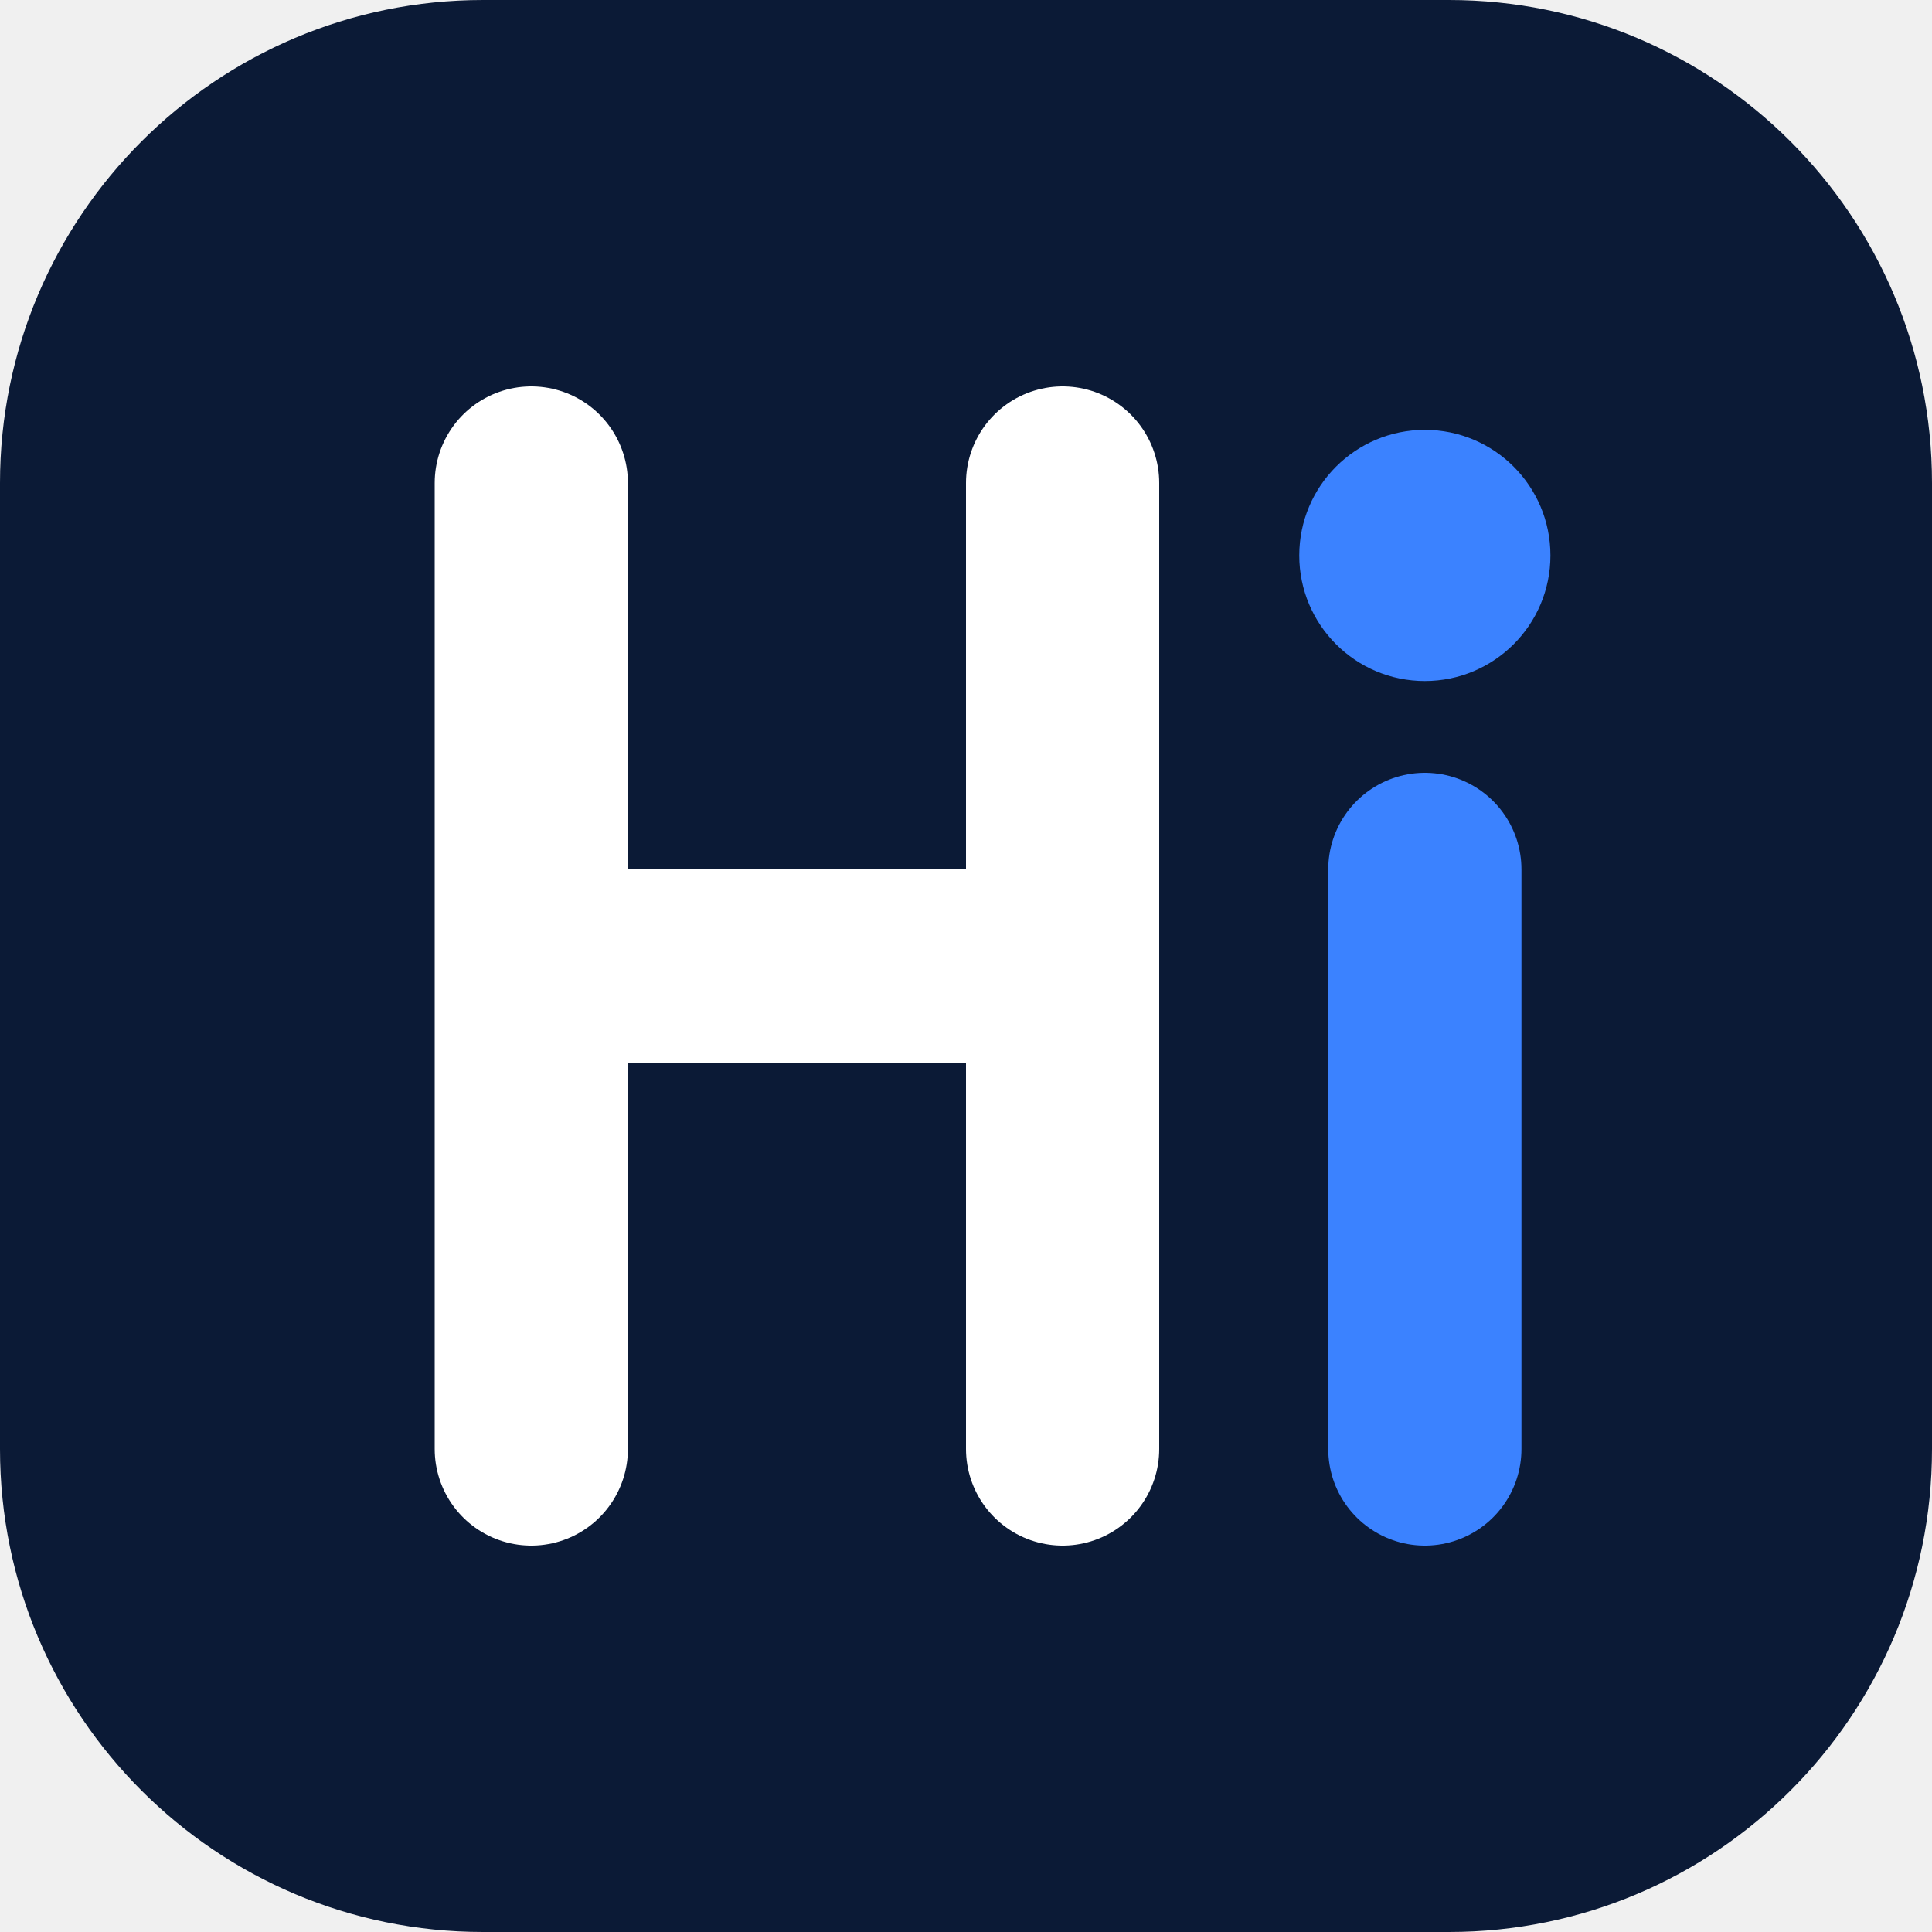
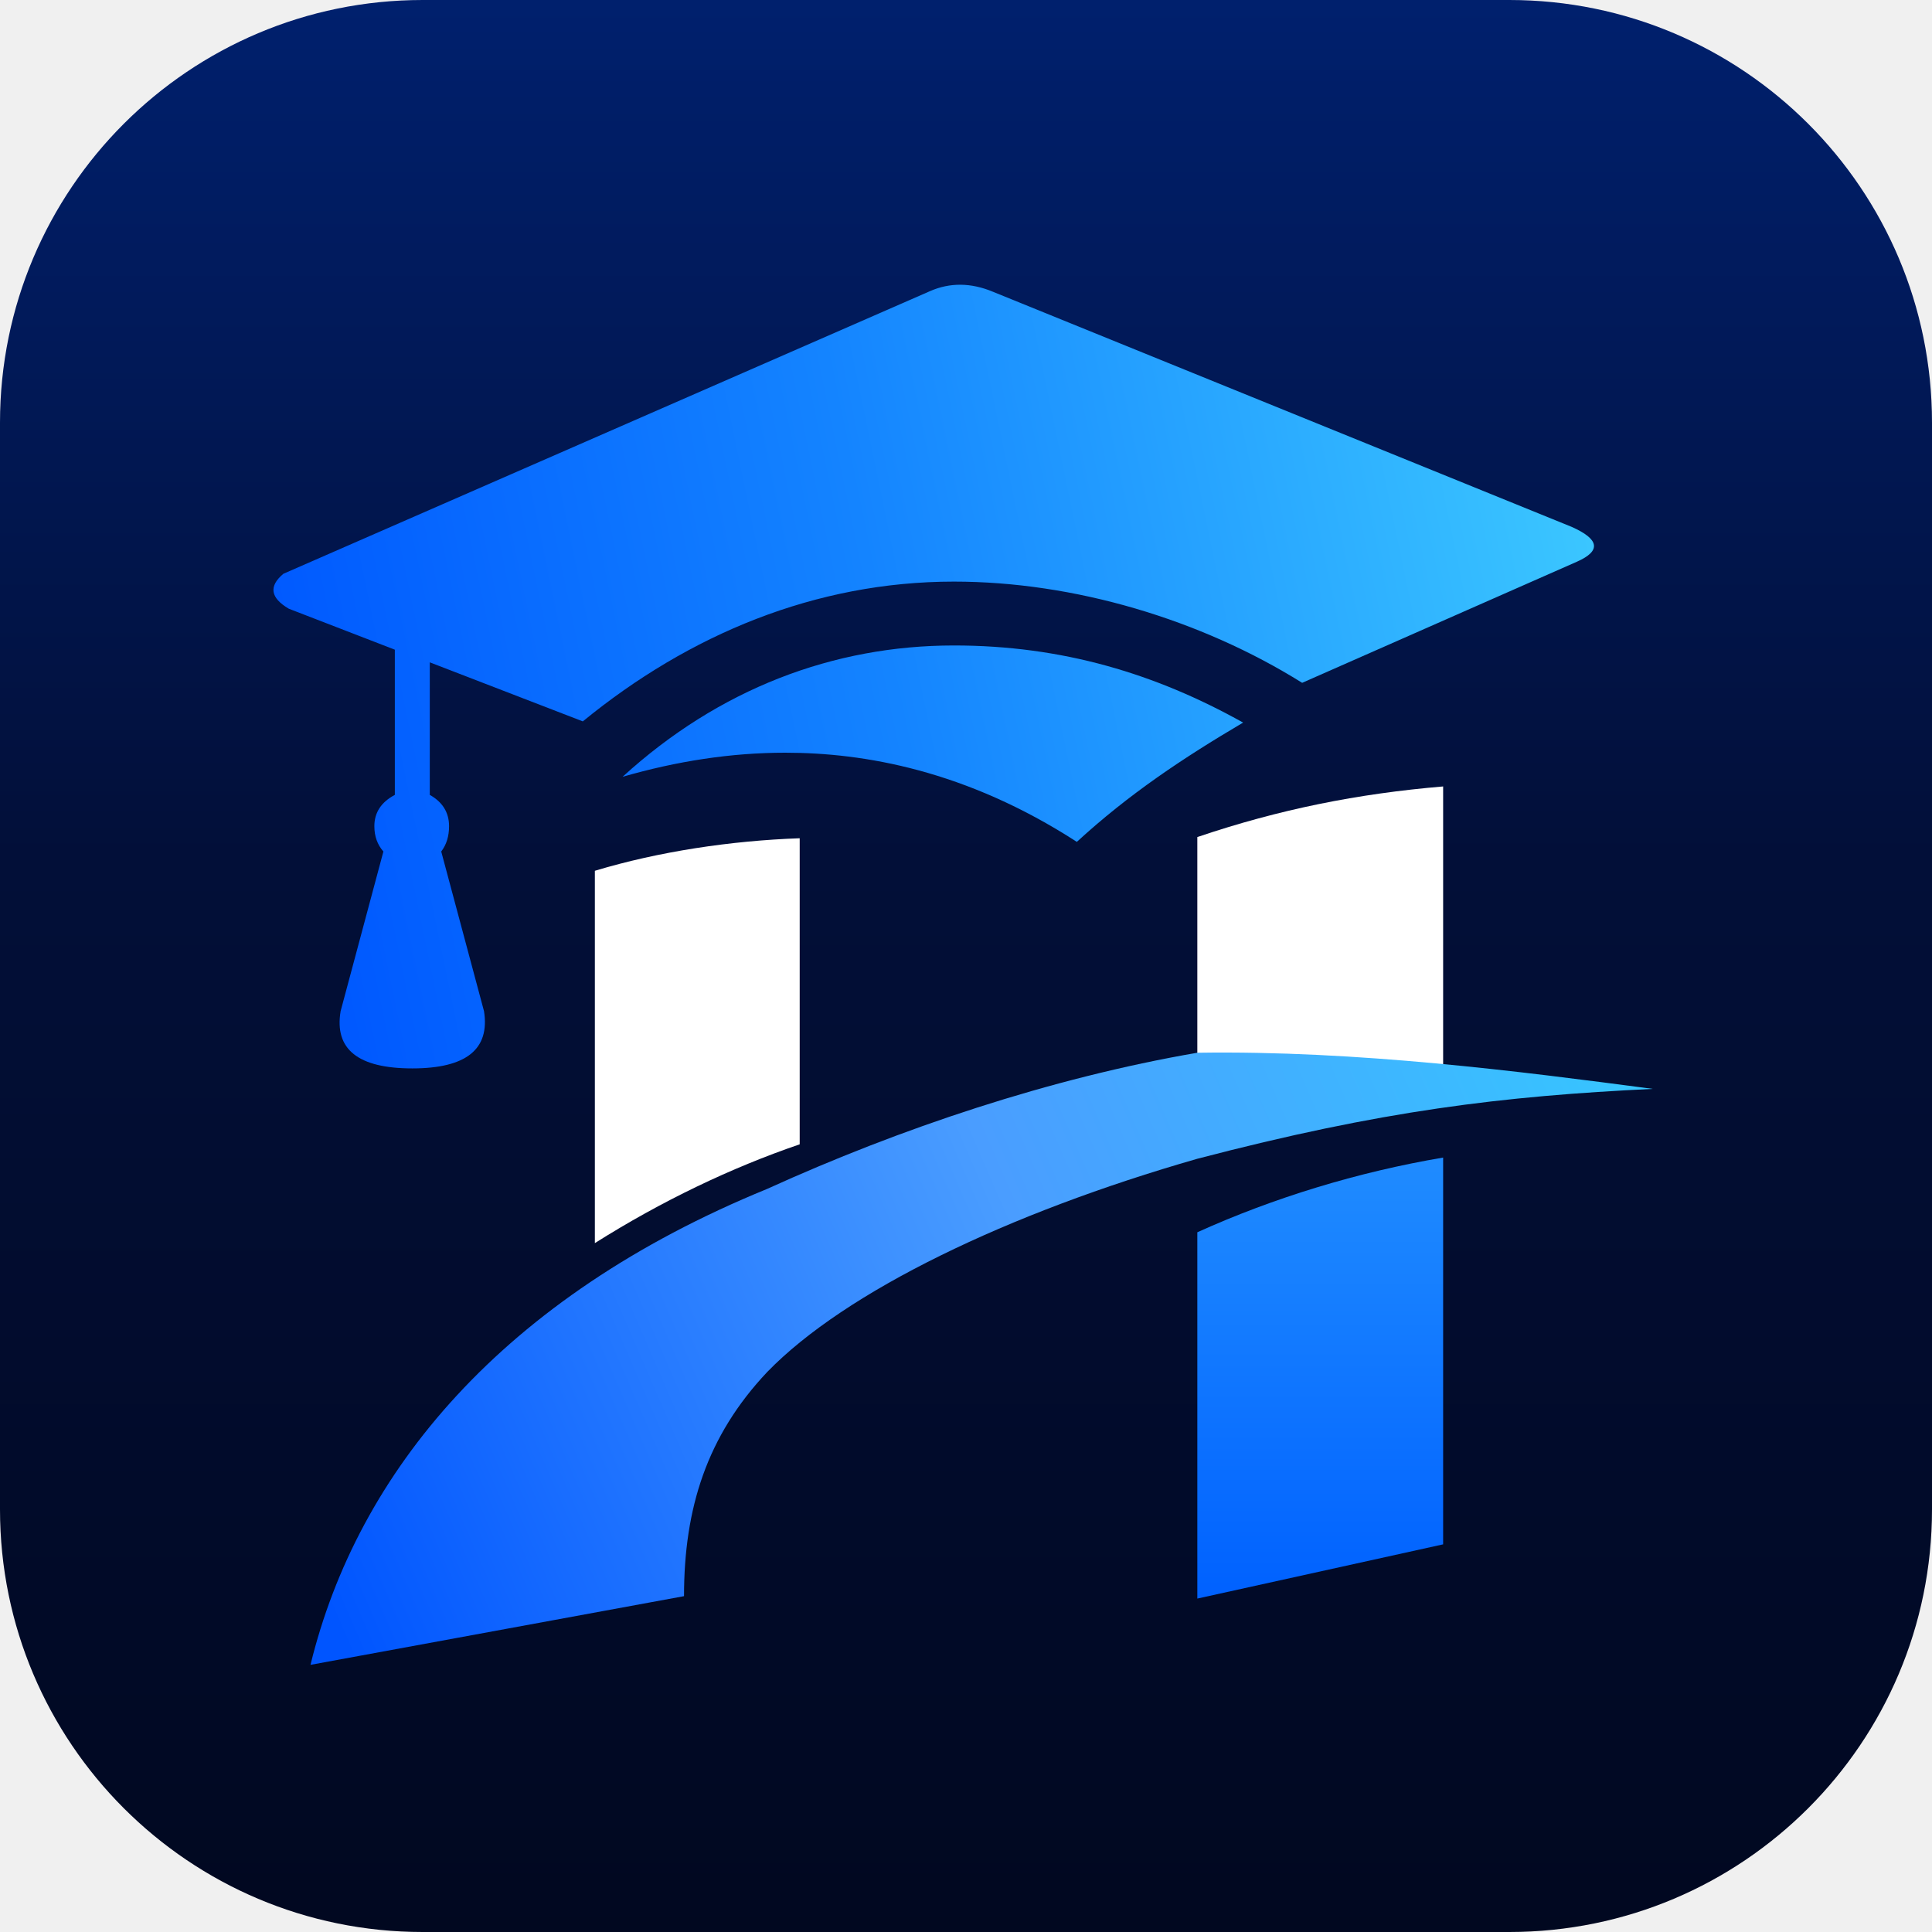
- <svg xmlns="http://www.w3.org/2000/svg" viewBox="0 0 40 40">
-   <rect width="40" height="40" rx="10" fill="#0b1a36" />
-   <g fill="none" stroke="#fff" stroke-width="4" stroke-linecap="round">
-     <path d="M11 10v20M11 20h11M22 10v20" />
-     <path d="M29.500 18v12" stroke="#3b82ff" />
+ <svg xmlns="http://www.w3.org/2000/svg" viewBox="0 0 512 512">
+   <defs>
+     <linearGradient id="lgA" x1="20" y1="85" x2="237" y2="40" gradientUnits="userSpaceOnUse">
+       <stop stop-color="#0059ff" />
+       <stop offset=".45" stop-color="#1484ff" />
+       <stop offset="1" stop-color="#3cc8ff" />
+     </linearGradient>
+     <linearGradient id="lgB" x1="30" y1="240" x2="247" y2="146" gradientUnits="userSpaceOnUse">
+       <stop stop-color="#0055ff" />
+       <stop offset=".55" stop-color="#4a9dff" />
+       <stop offset="1" stop-color="#36c6ff" />
+     </linearGradient>
+     <linearGradient id="lgC" x1="0" y1="160" x2="0" y2="232" gradientUnits="userSpaceOnUse">
+       <stop stop-color="#1f8bff" />
+       <stop offset="1" stop-color="#0061ff" />
+     </linearGradient>
+     <linearGradient id="lgD" x1="0" y1="14" x2="0" y2="75" gradientUnits="userSpaceOnUse">
+       <stop stop-color="#1a93ff" />
+       <stop offset="1" stop-color="#0057ff" />
+     </linearGradient>
+     <linearGradient id="bg" x1="0" y1="0" x2="0" y2="1">
+       <stop stop-color="#00206e" />
+       <stop offset=".45" stop-color="#020f38" />
+       <stop offset="1" stop-color="#010820" />
+     </linearGradient>
+   </defs>
+   <rect width="512" height="512" rx="112" fill="url(#bg)" />
+   <g transform="translate(43.64706 53.22689) scale(1.5966)">
+     <path fill="url(#lgA)" d="M19.700 61.900 127 15Q132 12.800 137.500 15.100L233.500 54.100Q240.500 57.200 234.400 59.900L188.800 80C172 69.500 151 63.200 131 63.200 108 63.200 87 72 69.400 86.400L44 76.600V98.600Q47.200 100.400 47.200 103.800 47.200 106.300 45.900 108L53 134.500Q54.500 144 41.100 144 27.600 144 29.200 134.500L36.300 108Q34.800 106.300 34.800 103.800 34.800 100.400 38.200 98.600V74.500L20.600 67.700Q16 65 19.700 61.900Z" />
+     <path fill="url(#lgA)" d="M76 95.600C92 81 111 73.800 131 73.800 149 73.800 164.500 78.500 179 86.600 169 92.500 160 98.500 151.400 106.400 133 94.500 116 91.600 103 91.600 94 91.600 85 93 76 95.600Z" />
+     <path fill="#fff" d="M71.400 111.200C82 108 94 106.200 105.400 105.800V156.600C94 160.500 82.500 166 71.400 173ZM171.400 105.600C185 101 198 98.400 212.200 97.200V147H171.400Z" />
+     <path fill="url(#lgB)" d="M24.200 243C32 211 56 182 100 164 122 154 147 145.600 171.400 141.400 198 141 225 144.500 247 147.400 222 148.600 202 151 171.400 159 140 168 113 181 100 194.400 90 205 86.200 217 86.200 231.600Z" />
+     <path fill="url(#lgC)" d="M171.400 171.200C184 165.500 198 161.200 212.200 158.800V223L171.400 232Z" />
  </g>
-   <circle cx="29.500" cy="11.500" r="2.600" fill="#3b82ff" />
</svg>
